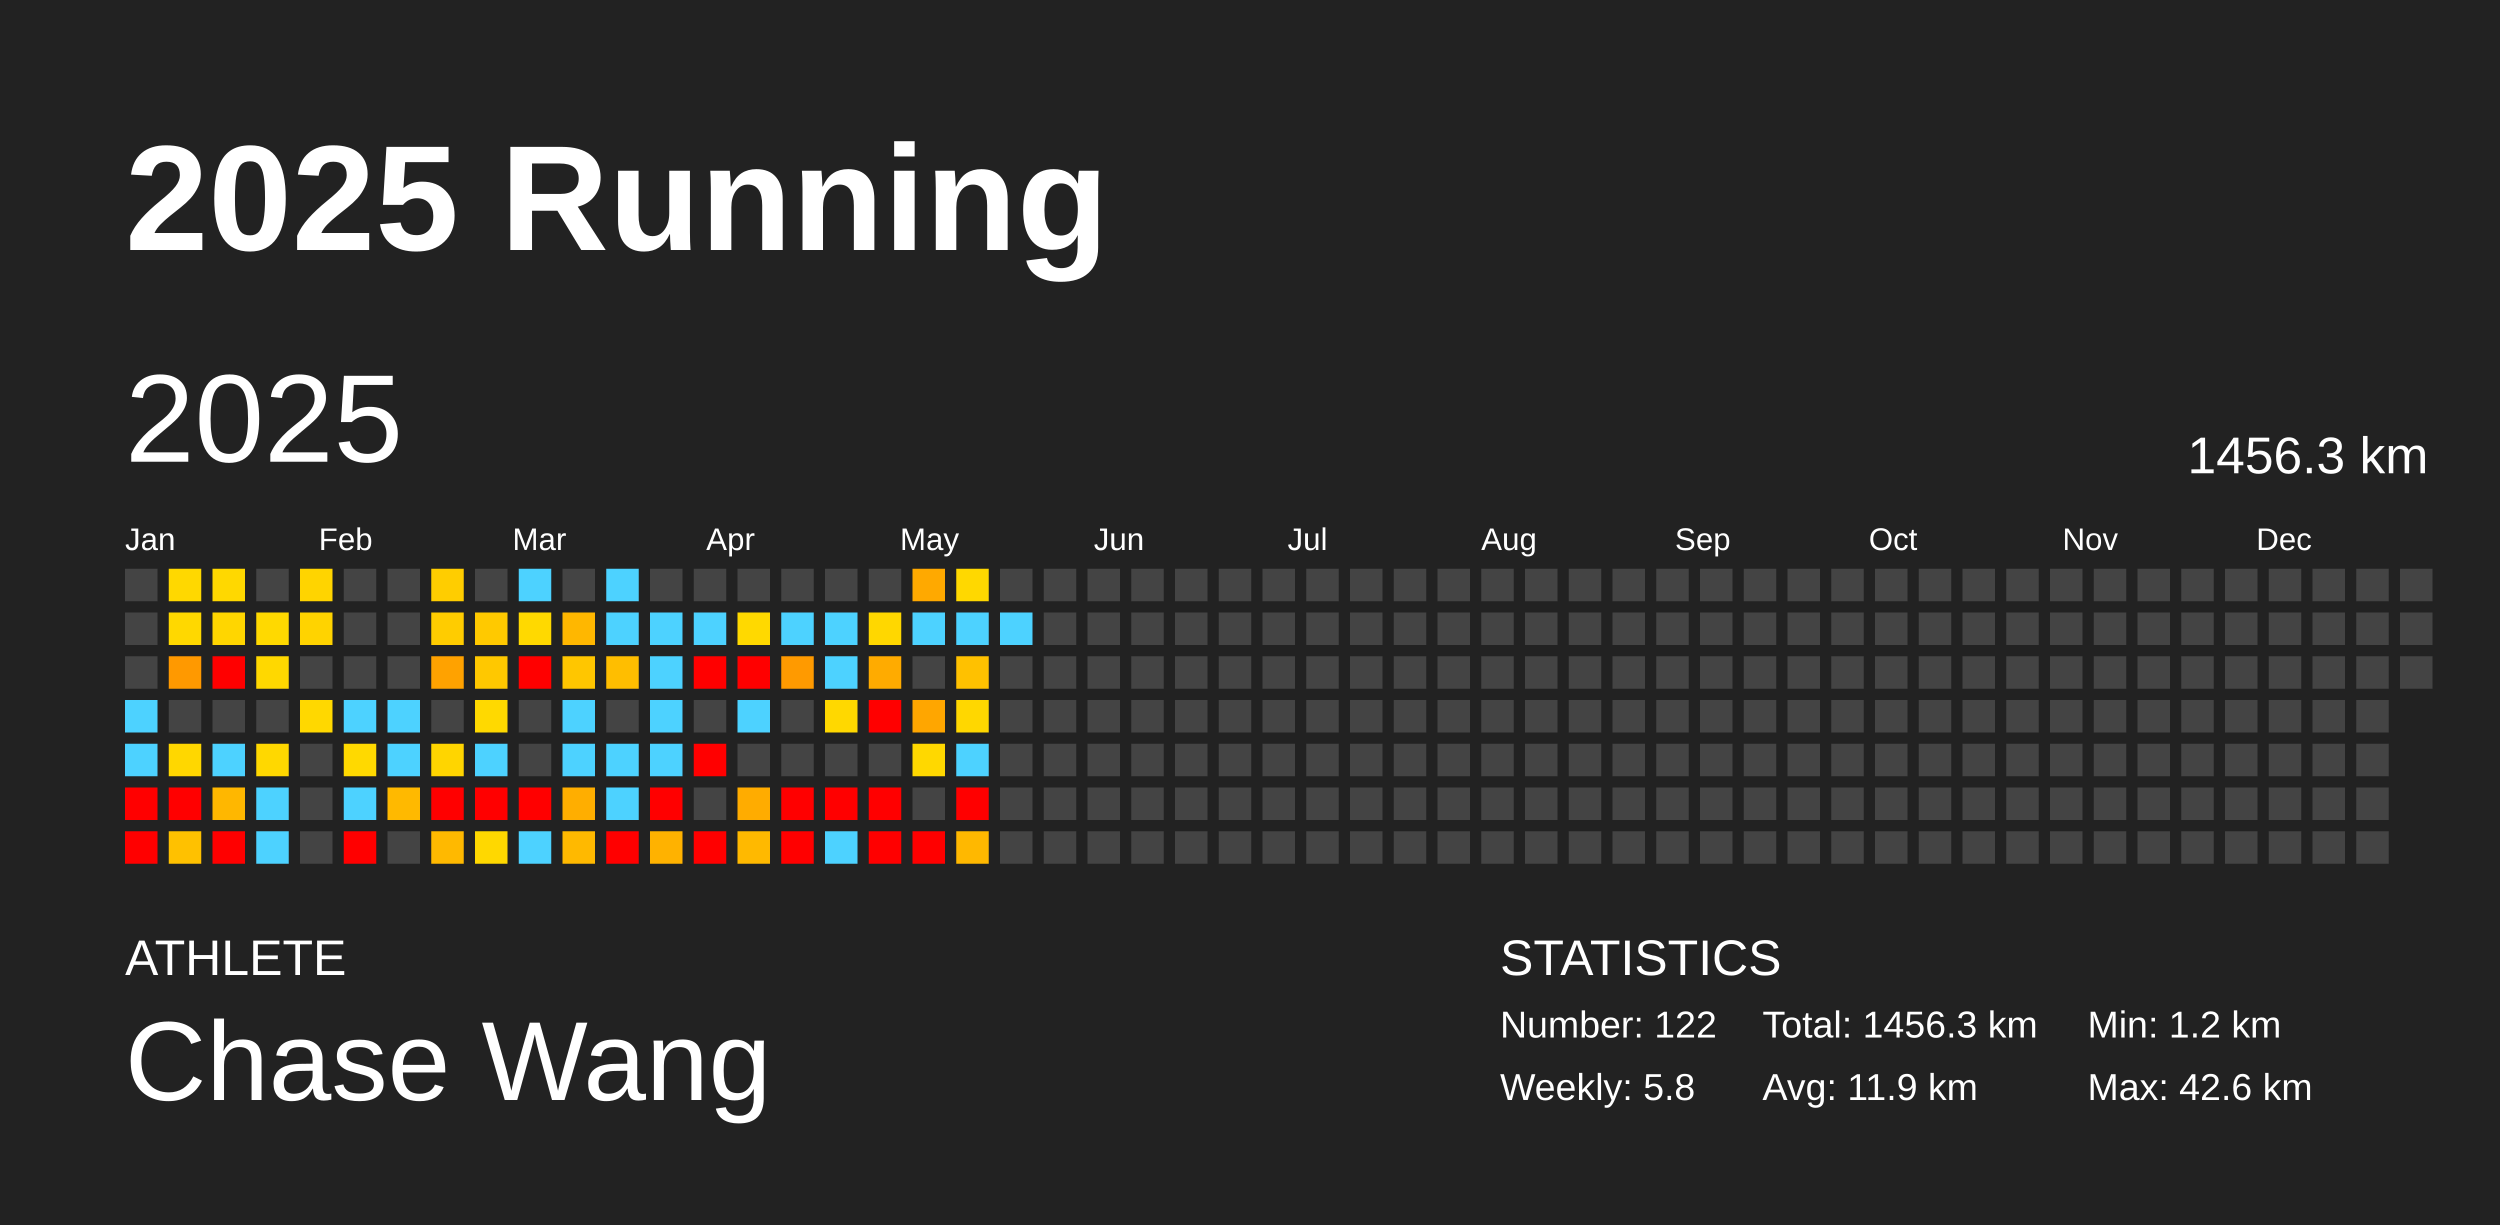
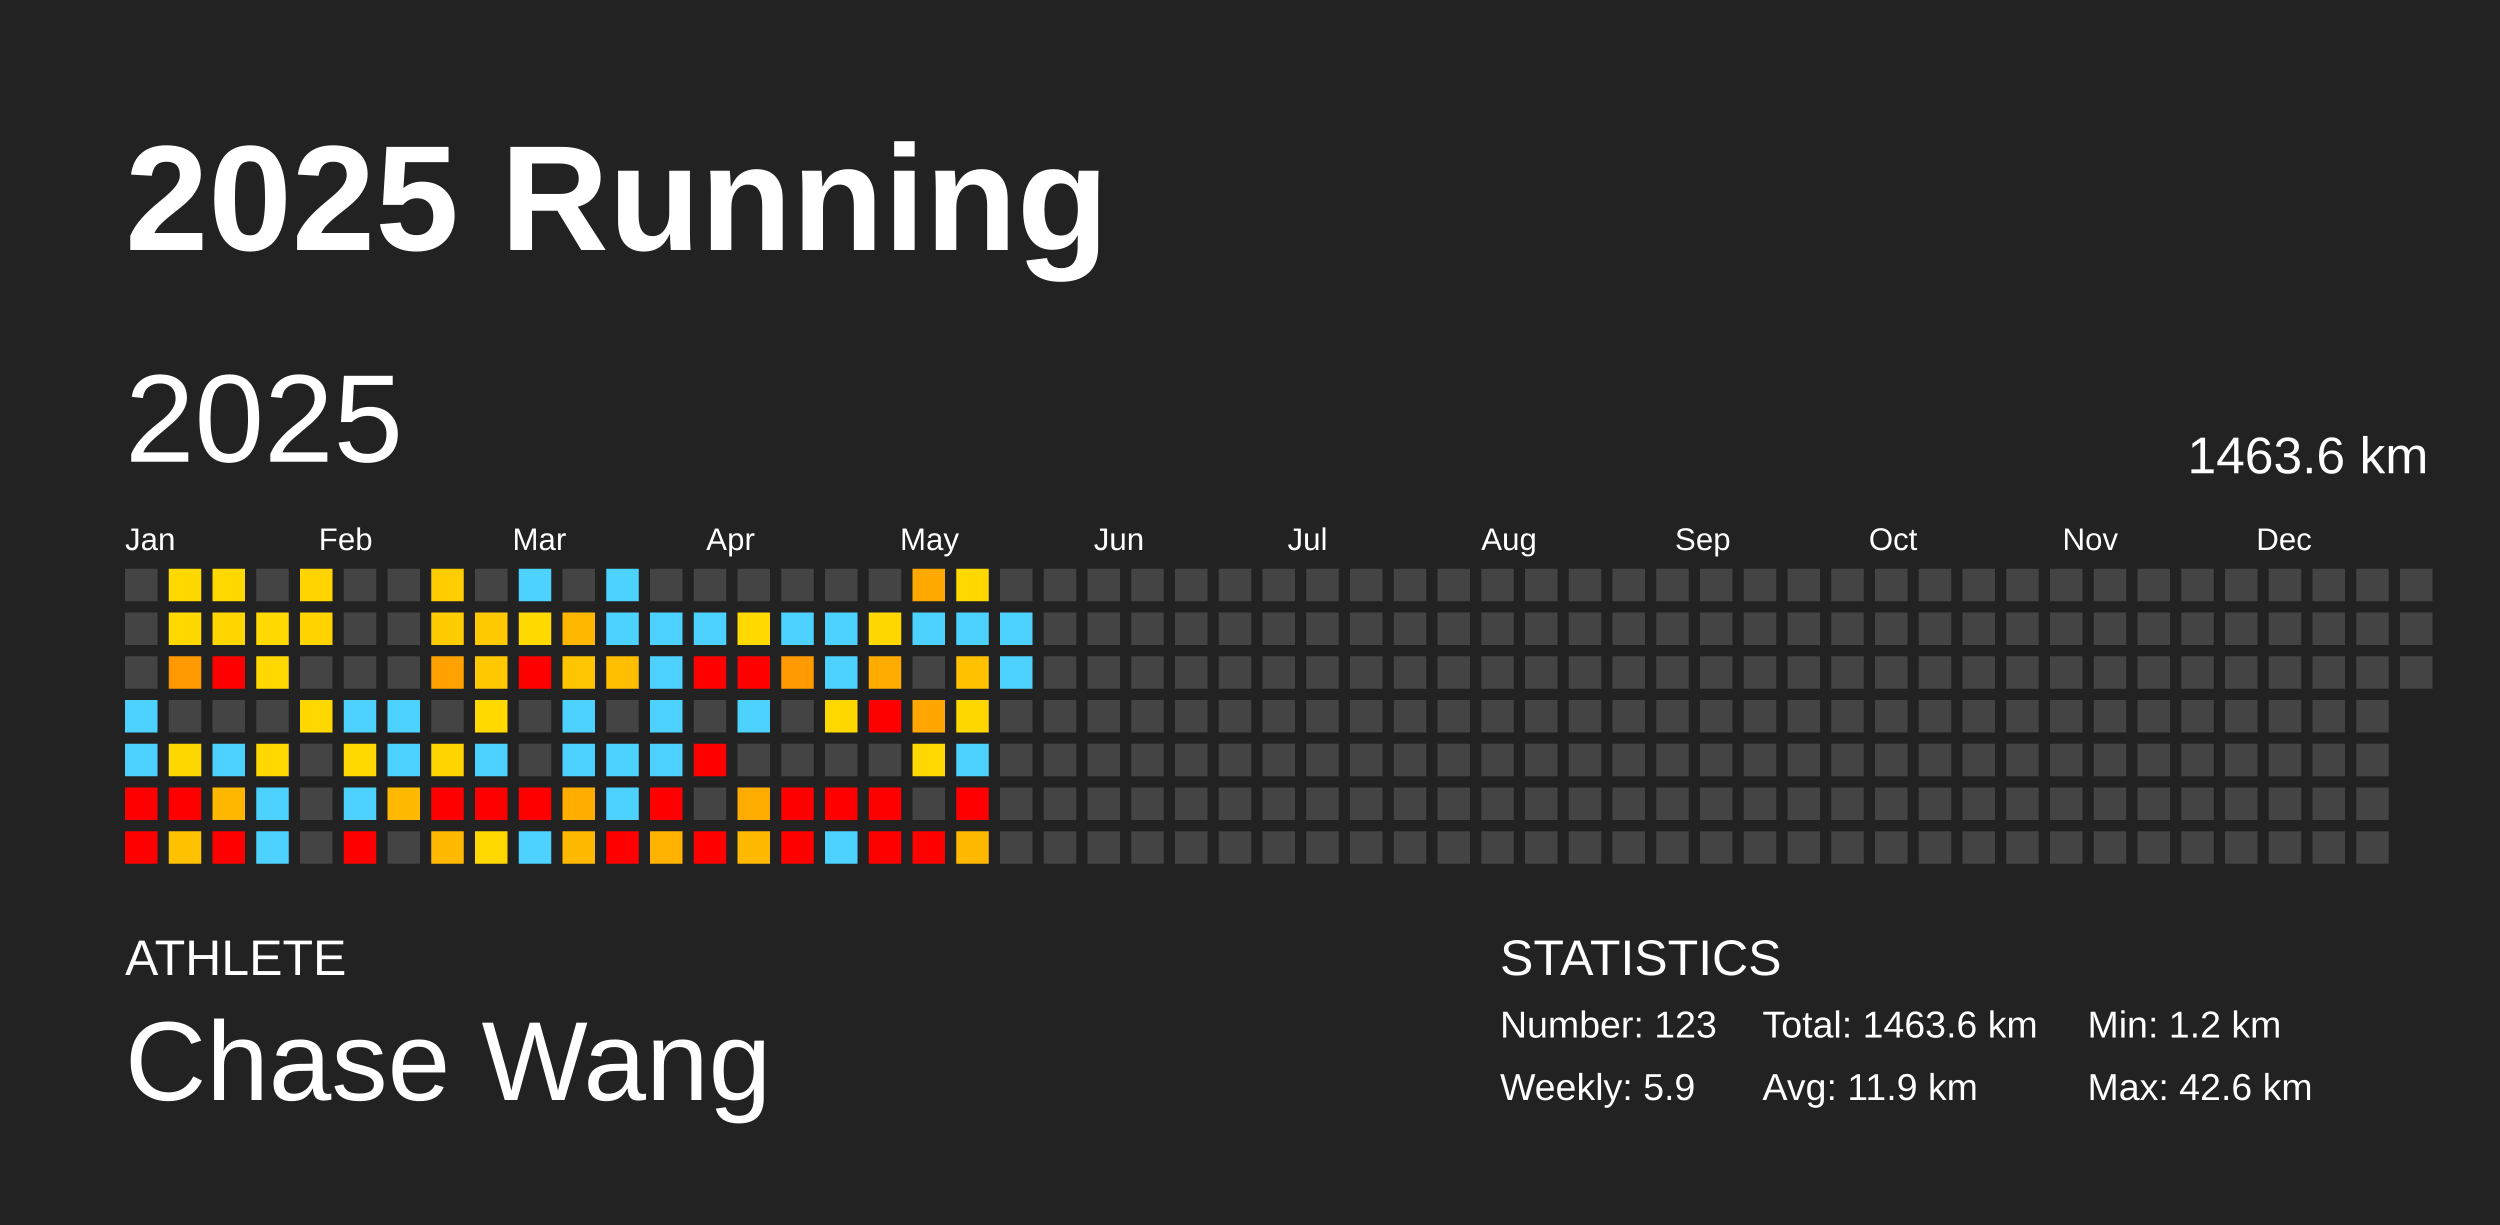
<svg xmlns="http://www.w3.org/2000/svg" baseProfile="full" height="98mm" version="1.1" viewBox="0,0,200,98" width="200mm">
  <defs />
  <rect fill="#222222" height="98" width="200" x="0" y="0" />
  <text fill="#FFFFFF" style="font-size:12px; font-family:Arial; font-weight:bold;" x="10" y="20">2025 Running</text>
  <text fill="#FFFFFF" style="font-size:4px; font-family:Arial" x="10" y="78">ATHLETE</text>
  <text fill="#FFFFFF" style="font-size:9px; font-family:Arial" x="10" y="88">Chase Wang</text>
  <text fill="#FFFFFF" style="font-size:4px; font-family:Arial" x="120" y="78">STATISTICS</text>
-   <text fill="#FFFFFF" style="font-size:3px; font-family:Arial" x="120" y="83">Number: 122</text>
-   <text fill="#FFFFFF" style="font-size:3px; font-family:Arial" x="120" y="88">Weekly: 5.8</text>
-   <text fill="#FFFFFF" style="font-size:3px; font-family:Arial" x="141" y="83">Total: 1456.3 km</text>
+   <text fill="#FFFFFF" style="font-size:3px; font-family:Arial" x="120" y="83">Number: 123</text>
+   <text fill="#FFFFFF" style="font-size:3px; font-family:Arial" x="120" y="88">Weekly: 5.9</text>
+   <text fill="#FFFFFF" style="font-size:3px; font-family:Arial" x="141" y="83">Total: 1463.6 km</text>
  <text fill="#FFFFFF" style="font-size:3px; font-family:Arial" x="141" y="88">Avg: 11.9 km</text>
  <text fill="#FFFFFF" style="font-size:3px; font-family:Arial" x="167" y="83">Min: 1.2 km</text>
  <text fill="#FFFFFF" style="font-size:3px; font-family:Arial" x="167" y="88">Max: 42.6 km</text>
  <text dominant-baseline="hanging" fill="#FFFFFF" style="font-size:10.0px; font-family:Arial;" x="10" y="30">2025</text>
-   <text dominant-baseline="hanging" fill="#FFFFFF" style="font-size:4.125px; font-family:Arial;" x="175" y="35">1456.3 km</text>
+   <text dominant-baseline="hanging" fill="#FFFFFF" style="font-size:4.125px; font-family:Arial;" x="175" y="35">1463.6 km</text>
  <text fill="#FFFFFF" style="font-size:2.5px; font-family:Arial" x="10.0" y="44">Jan</text>
  <text fill="#FFFFFF" style="font-size:2.5px; font-family:Arial" x="25.5" y="44">Feb</text>
  <text fill="#FFFFFF" style="font-size:2.5px; font-family:Arial" x="41.0" y="44">Mar</text>
  <text fill="#FFFFFF" style="font-size:2.5px; font-family:Arial" x="56.5" y="44">Apr</text>
  <text fill="#FFFFFF" style="font-size:2.5px; font-family:Arial" x="72.0" y="44">May</text>
  <text fill="#FFFFFF" style="font-size:2.5px; font-family:Arial" x="87.5" y="44">Jun</text>
  <text fill="#FFFFFF" style="font-size:2.5px; font-family:Arial" x="103.0" y="44">Jul</text>
  <text fill="#FFFFFF" style="font-size:2.5px; font-family:Arial" x="118.5" y="44">Aug</text>
  <text fill="#FFFFFF" style="font-size:2.5px; font-family:Arial" x="134.0" y="44">Sep</text>
  <text fill="#FFFFFF" style="font-size:2.5px; font-family:Arial" x="149.5" y="44">Oct</text>
  <text fill="#FFFFFF" style="font-size:2.5px; font-family:Arial" x="165.0" y="44">Nov</text>
  <text fill="#FFFFFF" style="font-size:2.5px; font-family:Arial" x="180.5" y="44">Dec</text>
  <rect fill="#444444" height="2.6" width="2.6" x="10.0" y="45.5" />
  <rect fill="#444444" height="2.6" width="2.6" x="10.0" y="49.0" />
  <rect fill="#444444" height="2.6" width="2.6" x="10.0" y="52.5" />
  <rect fill="#4dd2ff" height="2.6" width="2.6" x="10.0" y="56.0" />
  <rect fill="#4dd2ff" height="2.6" width="2.6" x="10.0" y="59.5" />
  <rect fill="red" height="2.6" width="2.6" x="10.0" y="63.0" />
  <rect fill="red" height="2.6" width="2.6" x="10.0" y="66.5" />
  <rect fill="#ffd800" height="2.6" width="2.6" x="13.5" y="45.5" />
  <rect fill="#ffd800" height="2.6" width="2.6" x="13.5" y="49.0" />
  <rect fill="#ff9900" height="2.6" width="2.6" x="13.5" y="52.5" />
  <rect fill="#444444" height="2.6" width="2.6" x="13.5" y="56.0" />
  <rect fill="#ffd700" height="2.6" width="2.6" x="13.5" y="59.5" />
  <rect fill="red" height="2.6" width="2.6" x="13.5" y="63.0" />
  <rect fill="#ffc100" height="2.6" width="2.6" x="13.5" y="66.5" />
  <rect fill="#ffd800" height="2.6" width="2.6" x="17.0" y="45.5" />
  <rect fill="#ffd600" height="2.6" width="2.6" x="17.0" y="49.0" />
  <rect fill="red" height="2.6" width="2.6" x="17.0" y="52.5" />
  <rect fill="#444444" height="2.6" width="2.6" x="17.0" y="56.0" />
  <rect fill="#4dd2ff" height="2.6" width="2.6" x="17.0" y="59.5" />
  <rect fill="#ffb700" height="2.6" width="2.6" x="17.0" y="63.0" />
  <rect fill="red" height="2.6" width="2.6" x="17.0" y="66.5" />
  <rect fill="#444444" height="2.6" width="2.6" x="20.5" y="45.5" />
  <rect fill="#ffd900" height="2.6" width="2.6" x="20.5" y="49.0" />
  <rect fill="#ffd800" height="2.6" width="2.6" x="20.5" y="52.5" />
  <rect fill="#444444" height="2.6" width="2.6" x="20.5" y="56.0" />
  <rect fill="#ffd800" height="2.6" width="2.6" x="20.5" y="59.5" />
  <rect fill="#4dd2ff" height="2.6" width="2.6" x="20.5" y="63.0" />
  <rect fill="#4dd2ff" height="2.6" width="2.6" x="20.5" y="66.5" />
  <rect fill="#ffd400" height="2.6" width="2.6" x="24.0" y="45.5" />
  <rect fill="#ffd300" height="2.6" width="2.6" x="24.0" y="49.0" />
  <rect fill="#444444" height="2.6" width="2.6" x="24.0" y="52.5" />
  <rect fill="#ffd800" height="2.6" width="2.6" x="24.0" y="56.0" />
  <rect fill="#444444" height="2.6" width="2.6" x="24.0" y="59.5" />
  <rect fill="#444444" height="2.6" width="2.6" x="24.0" y="63.0" />
  <rect fill="#444444" height="2.6" width="2.6" x="24.0" y="66.5" />
  <rect fill="#444444" height="2.6" width="2.6" x="27.5" y="45.5" />
  <rect fill="#444444" height="2.6" width="2.6" x="27.5" y="49.0" />
  <rect fill="#444444" height="2.6" width="2.6" x="27.5" y="52.5" />
  <rect fill="#4dd2ff" height="2.6" width="2.6" x="27.5" y="56.0" />
  <rect fill="#ffd900" height="2.6" width="2.6" x="27.5" y="59.5" />
  <rect fill="#4dd2ff" height="2.6" width="2.6" x="27.5" y="63.0" />
  <rect fill="red" height="2.6" width="2.6" x="27.5" y="66.5" />
  <rect fill="#444444" height="2.6" width="2.6" x="31.0" y="45.5" />
  <rect fill="#444444" height="2.6" width="2.6" x="31.0" y="49.0" />
  <rect fill="#444444" height="2.6" width="2.6" x="31.0" y="52.5" />
  <rect fill="#4dd2ff" height="2.6" width="2.6" x="31.0" y="56.0" />
  <rect fill="#4dd2ff" height="2.6" width="2.6" x="31.0" y="59.5" />
  <rect fill="#ffb900" height="2.6" width="2.6" x="31.0" y="63.0" />
  <rect fill="#444444" height="2.6" width="2.6" x="31.0" y="66.5" />
  <rect fill="#ffcd00" height="2.6" width="2.6" x="34.5" y="45.5" />
  <rect fill="#ffcc00" height="2.6" width="2.6" x="34.5" y="49.0" />
  <rect fill="#ffa200" height="2.6" width="2.6" x="34.5" y="52.5" />
  <rect fill="#444444" height="2.6" width="2.6" x="34.5" y="56.0" />
  <rect fill="#ffd500" height="2.6" width="2.6" x="34.5" y="59.5" />
  <rect fill="red" height="2.6" width="2.6" x="34.5" y="63.0" />
  <rect fill="#ffb900" height="2.6" width="2.6" x="34.5" y="66.5" />
  <rect fill="#444444" height="2.6" width="2.6" x="38.0" y="45.5" />
  <rect fill="#ffc900" height="2.6" width="2.6" x="38.0" y="49.0" />
  <rect fill="#ffc800" height="2.6" width="2.6" x="38.0" y="52.5" />
  <rect fill="#ffd900" height="2.6" width="2.6" x="38.0" y="56.0" />
  <rect fill="#4dd2ff" height="2.6" width="2.6" x="38.0" y="59.5" />
  <rect fill="red" height="2.6" width="2.6" x="38.0" y="63.0" />
  <rect fill="#ffd800" height="2.6" width="2.6" x="38.0" y="66.5" />
  <rect fill="#4dd2ff" height="2.6" width="2.6" x="41.5" y="45.5" />
  <rect fill="#ffd900" height="2.6" width="2.6" x="41.5" y="49.0" />
  <rect fill="red" height="2.6" width="2.6" x="41.5" y="52.5" />
  <rect fill="#444444" height="2.6" width="2.6" x="41.5" y="56.0" />
  <rect fill="#444444" height="2.6" width="2.6" x="41.5" y="59.5" />
  <rect fill="red" height="2.6" width="2.6" x="41.5" y="63.0" />
  <rect fill="#4dd2ff" height="2.6" width="2.6" x="41.5" y="66.5" />
  <rect fill="#444444" height="2.6" width="2.6" x="45.0" y="45.5" />
  <rect fill="#ffb700" height="2.6" width="2.6" x="45.0" y="49.0" />
  <rect fill="#ffc600" height="2.6" width="2.6" x="45.0" y="52.5" />
  <rect fill="#4dd2ff" height="2.6" width="2.6" x="45.0" y="56.0" />
  <rect fill="#4dd2ff" height="2.6" width="2.6" x="45.0" y="59.5" />
  <rect fill="#ffae00" height="2.6" width="2.6" x="45.0" y="63.0" />
  <rect fill="#ffb900" height="2.6" width="2.6" x="45.0" y="66.5" />
  <rect fill="#4dd2ff" height="2.6" width="2.6" x="48.5" y="45.5" />
  <rect fill="#4dd2ff" height="2.6" width="2.6" x="48.5" y="49.0" />
  <rect fill="#ffbe00" height="2.6" width="2.6" x="48.5" y="52.5" />
  <rect fill="#444444" height="2.6" width="2.6" x="48.5" y="56.0" />
  <rect fill="#4dd2ff" height="2.6" width="2.6" x="48.5" y="59.5" />
  <rect fill="#4dd2ff" height="2.6" width="2.6" x="48.5" y="63.0" />
  <rect fill="red" height="2.6" width="2.6" x="48.5" y="66.5" />
  <rect fill="#444444" height="2.6" width="2.6" x="52.0" y="45.5" />
  <rect fill="#4dd2ff" height="2.6" width="2.6" x="52.0" y="49.0" />
  <rect fill="#4dd2ff" height="2.6" width="2.6" x="52.0" y="52.5" />
  <rect fill="#4dd2ff" height="2.6" width="2.6" x="52.0" y="56.0" />
  <rect fill="#4dd2ff" height="2.6" width="2.6" x="52.0" y="59.5" />
  <rect fill="red" height="2.6" width="2.6" x="52.0" y="63.0" />
  <rect fill="#ffb200" height="2.6" width="2.6" x="52.0" y="66.5" />
  <rect fill="#444444" height="2.6" width="2.6" x="55.5" y="45.5" />
  <rect fill="#4dd2ff" height="2.6" width="2.6" x="55.5" y="49.0" />
  <rect fill="red" height="2.6" width="2.6" x="55.5" y="52.5" />
  <rect fill="#444444" height="2.6" width="2.6" x="55.5" y="56.0" />
  <rect fill="red" height="2.6" width="2.6" x="55.5" y="59.5" />
  <rect fill="#444444" height="2.6" width="2.6" x="55.5" y="63.0" />
  <rect fill="red" height="2.6" width="2.6" x="55.5" y="66.5" />
  <rect fill="#444444" height="2.6" width="2.6" x="59.0" y="45.5" />
  <rect fill="#ffd900" height="2.6" width="2.6" x="59.0" y="49.0" />
  <rect fill="red" height="2.6" width="2.6" x="59.0" y="52.5" />
  <rect fill="#4dd2ff" height="2.6" width="2.6" x="59.0" y="56.0" />
  <rect fill="#444444" height="2.6" width="2.6" x="59.0" y="59.5" />
  <rect fill="#ffac00" height="2.6" width="2.6" x="59.0" y="63.0" />
  <rect fill="#ffb900" height="2.6" width="2.6" x="59.0" y="66.5" />
  <rect fill="#444444" height="2.6" width="2.6" x="62.5" y="45.5" />
  <rect fill="#4dd2ff" height="2.6" width="2.6" x="62.5" y="49.0" />
  <rect fill="#ff9a00" height="2.6" width="2.6" x="62.5" y="52.5" />
  <rect fill="#444444" height="2.6" width="2.6" x="62.5" y="56.0" />
  <rect fill="#444444" height="2.6" width="2.6" x="62.5" y="59.5" />
  <rect fill="red" height="2.6" width="2.6" x="62.5" y="63.0" />
  <rect fill="red" height="2.6" width="2.6" x="62.5" y="66.5" />
  <rect fill="#444444" height="2.6" width="2.6" x="66.0" y="45.5" />
  <rect fill="#4dd2ff" height="2.6" width="2.6" x="66.0" y="49.0" />
  <rect fill="#4dd2ff" height="2.6" width="2.6" x="66.0" y="52.5" />
  <rect fill="#ffd800" height="2.6" width="2.6" x="66.0" y="56.0" />
  <rect fill="#444444" height="2.6" width="2.6" x="66.0" y="59.5" />
  <rect fill="red" height="2.6" width="2.6" x="66.0" y="63.0" />
  <rect fill="#4dd2ff" height="2.6" width="2.6" x="66.0" y="66.5" />
  <rect fill="#444444" height="2.6" width="2.6" x="69.5" y="45.5" />
  <rect fill="#ffd700" height="2.6" width="2.6" x="69.5" y="49.0" />
  <rect fill="#ffab00" height="2.6" width="2.6" x="69.5" y="52.5" />
  <rect fill="red" height="2.6" width="2.6" x="69.5" y="56.0" />
  <rect fill="#444444" height="2.6" width="2.6" x="69.5" y="59.5" />
  <rect fill="red" height="2.6" width="2.6" x="69.5" y="63.0" />
  <rect fill="red" height="2.6" width="2.6" x="69.5" y="66.5" />
  <rect fill="#ffa900" height="2.6" width="2.6" x="73.0" y="45.5" />
  <rect fill="#4dd2ff" height="2.6" width="2.6" x="73.0" y="49.0" />
  <rect fill="#444444" height="2.6" width="2.6" x="73.0" y="52.5" />
  <rect fill="#ffa600" height="2.6" width="2.6" x="73.0" y="56.0" />
  <rect fill="#ffd800" height="2.6" width="2.6" x="73.0" y="59.5" />
  <rect fill="#444444" height="2.6" width="2.6" x="73.0" y="63.0" />
  <rect fill="red" height="2.6" width="2.6" x="73.0" y="66.5" />
  <rect fill="#ffd800" height="2.6" width="2.6" x="76.5" y="45.5" />
  <rect fill="#4dd2ff" height="2.6" width="2.6" x="76.5" y="49.0" />
  <rect fill="#ffc100" height="2.6" width="2.6" x="76.5" y="52.5" />
  <rect fill="#ffd700" height="2.6" width="2.6" x="76.5" y="56.0" />
  <rect fill="#4dd2ff" height="2.6" width="2.6" x="76.5" y="59.5" />
  <rect fill="red" height="2.6" width="2.6" x="76.5" y="63.0" />
  <rect fill="#ffb800" height="2.6" width="2.6" x="76.5" y="66.5" />
  <rect fill="#444444" height="2.6" width="2.6" x="80.0" y="45.5" />
  <rect fill="#4dd2ff" height="2.6" width="2.6" x="80.0" y="49.0" />
-   <rect fill="#444444" height="2.6" width="2.6" x="80.0" y="52.5" />
+   <rect fill="#4dd2ff" height="2.6" width="2.6" x="80.0" y="52.5" />
  <rect fill="#444444" height="2.6" width="2.6" x="80.0" y="56.0" />
  <rect fill="#444444" height="2.6" width="2.6" x="80.0" y="59.5" />
  <rect fill="#444444" height="2.6" width="2.6" x="80.0" y="63.0" />
  <rect fill="#444444" height="2.6" width="2.6" x="80.0" y="66.5" />
  <rect fill="#444444" height="2.6" width="2.6" x="83.5" y="45.5" />
  <rect fill="#444444" height="2.6" width="2.6" x="83.5" y="49.0" />
  <rect fill="#444444" height="2.6" width="2.6" x="83.5" y="52.5" />
  <rect fill="#444444" height="2.6" width="2.6" x="83.5" y="56.0" />
  <rect fill="#444444" height="2.6" width="2.6" x="83.5" y="59.5" />
  <rect fill="#444444" height="2.6" width="2.6" x="83.5" y="63.0" />
  <rect fill="#444444" height="2.6" width="2.6" x="83.5" y="66.5" />
  <rect fill="#444444" height="2.6" width="2.6" x="87.0" y="45.5" />
  <rect fill="#444444" height="2.6" width="2.6" x="87.0" y="49.0" />
  <rect fill="#444444" height="2.6" width="2.6" x="87.0" y="52.5" />
  <rect fill="#444444" height="2.6" width="2.6" x="87.0" y="56.0" />
  <rect fill="#444444" height="2.6" width="2.6" x="87.0" y="59.5" />
  <rect fill="#444444" height="2.6" width="2.6" x="87.0" y="63.0" />
  <rect fill="#444444" height="2.6" width="2.6" x="87.0" y="66.5" />
  <rect fill="#444444" height="2.6" width="2.6" x="90.5" y="45.5" />
  <rect fill="#444444" height="2.6" width="2.6" x="90.5" y="49.0" />
  <rect fill="#444444" height="2.6" width="2.6" x="90.5" y="52.5" />
  <rect fill="#444444" height="2.6" width="2.6" x="90.5" y="56.0" />
  <rect fill="#444444" height="2.6" width="2.6" x="90.5" y="59.5" />
  <rect fill="#444444" height="2.6" width="2.6" x="90.5" y="63.0" />
  <rect fill="#444444" height="2.6" width="2.6" x="90.5" y="66.5" />
  <rect fill="#444444" height="2.6" width="2.6" x="94.0" y="45.5" />
  <rect fill="#444444" height="2.6" width="2.6" x="94.0" y="49.0" />
  <rect fill="#444444" height="2.6" width="2.6" x="94.0" y="52.5" />
  <rect fill="#444444" height="2.6" width="2.6" x="94.0" y="56.0" />
  <rect fill="#444444" height="2.6" width="2.6" x="94.0" y="59.5" />
  <rect fill="#444444" height="2.6" width="2.6" x="94.0" y="63.0" />
  <rect fill="#444444" height="2.6" width="2.6" x="94.0" y="66.5" />
  <rect fill="#444444" height="2.6" width="2.6" x="97.5" y="45.5" />
  <rect fill="#444444" height="2.6" width="2.6" x="97.5" y="49.0" />
  <rect fill="#444444" height="2.6" width="2.6" x="97.5" y="52.5" />
  <rect fill="#444444" height="2.6" width="2.6" x="97.5" y="56.0" />
  <rect fill="#444444" height="2.6" width="2.6" x="97.5" y="59.5" />
  <rect fill="#444444" height="2.6" width="2.6" x="97.5" y="63.0" />
  <rect fill="#444444" height="2.6" width="2.6" x="97.5" y="66.5" />
  <rect fill="#444444" height="2.6" width="2.6" x="101.0" y="45.5" />
  <rect fill="#444444" height="2.6" width="2.6" x="101.0" y="49.0" />
  <rect fill="#444444" height="2.6" width="2.6" x="101.0" y="52.5" />
  <rect fill="#444444" height="2.6" width="2.6" x="101.0" y="56.0" />
  <rect fill="#444444" height="2.6" width="2.6" x="101.0" y="59.5" />
  <rect fill="#444444" height="2.6" width="2.6" x="101.0" y="63.0" />
  <rect fill="#444444" height="2.6" width="2.6" x="101.0" y="66.5" />
  <rect fill="#444444" height="2.6" width="2.6" x="104.5" y="45.5" />
  <rect fill="#444444" height="2.6" width="2.6" x="104.5" y="49.0" />
  <rect fill="#444444" height="2.6" width="2.6" x="104.5" y="52.5" />
  <rect fill="#444444" height="2.6" width="2.6" x="104.5" y="56.0" />
  <rect fill="#444444" height="2.6" width="2.6" x="104.5" y="59.5" />
  <rect fill="#444444" height="2.6" width="2.6" x="104.5" y="63.0" />
  <rect fill="#444444" height="2.6" width="2.6" x="104.5" y="66.5" />
  <rect fill="#444444" height="2.6" width="2.6" x="108.0" y="45.5" />
  <rect fill="#444444" height="2.6" width="2.6" x="108.0" y="49.0" />
  <rect fill="#444444" height="2.6" width="2.6" x="108.0" y="52.5" />
  <rect fill="#444444" height="2.6" width="2.6" x="108.0" y="56.0" />
  <rect fill="#444444" height="2.6" width="2.6" x="108.0" y="59.5" />
  <rect fill="#444444" height="2.6" width="2.6" x="108.0" y="63.0" />
  <rect fill="#444444" height="2.6" width="2.6" x="108.0" y="66.5" />
  <rect fill="#444444" height="2.6" width="2.6" x="111.5" y="45.5" />
  <rect fill="#444444" height="2.6" width="2.6" x="111.5" y="49.0" />
  <rect fill="#444444" height="2.6" width="2.6" x="111.5" y="52.5" />
  <rect fill="#444444" height="2.6" width="2.6" x="111.5" y="56.0" />
  <rect fill="#444444" height="2.6" width="2.6" x="111.5" y="59.5" />
  <rect fill="#444444" height="2.6" width="2.6" x="111.5" y="63.0" />
  <rect fill="#444444" height="2.6" width="2.6" x="111.5" y="66.5" />
  <rect fill="#444444" height="2.6" width="2.6" x="115.0" y="45.5" />
  <rect fill="#444444" height="2.6" width="2.6" x="115.0" y="49.0" />
  <rect fill="#444444" height="2.6" width="2.6" x="115.0" y="52.5" />
  <rect fill="#444444" height="2.6" width="2.6" x="115.0" y="56.0" />
  <rect fill="#444444" height="2.6" width="2.6" x="115.0" y="59.5" />
  <rect fill="#444444" height="2.6" width="2.6" x="115.0" y="63.0" />
  <rect fill="#444444" height="2.6" width="2.6" x="115.0" y="66.5" />
  <rect fill="#444444" height="2.6" width="2.6" x="118.5" y="45.5" />
  <rect fill="#444444" height="2.6" width="2.6" x="118.5" y="49.0" />
  <rect fill="#444444" height="2.6" width="2.6" x="118.5" y="52.5" />
  <rect fill="#444444" height="2.6" width="2.6" x="118.5" y="56.0" />
  <rect fill="#444444" height="2.6" width="2.6" x="118.5" y="59.5" />
  <rect fill="#444444" height="2.6" width="2.6" x="118.5" y="63.0" />
  <rect fill="#444444" height="2.6" width="2.6" x="118.5" y="66.5" />
  <rect fill="#444444" height="2.6" width="2.6" x="122.0" y="45.5" />
  <rect fill="#444444" height="2.6" width="2.6" x="122.0" y="49.0" />
  <rect fill="#444444" height="2.6" width="2.6" x="122.0" y="52.5" />
  <rect fill="#444444" height="2.6" width="2.6" x="122.0" y="56.0" />
  <rect fill="#444444" height="2.6" width="2.6" x="122.0" y="59.5" />
  <rect fill="#444444" height="2.6" width="2.6" x="122.0" y="63.0" />
  <rect fill="#444444" height="2.6" width="2.6" x="122.0" y="66.5" />
  <rect fill="#444444" height="2.6" width="2.6" x="125.5" y="45.5" />
  <rect fill="#444444" height="2.6" width="2.6" x="125.5" y="49.0" />
  <rect fill="#444444" height="2.6" width="2.6" x="125.5" y="52.5" />
  <rect fill="#444444" height="2.6" width="2.6" x="125.5" y="56.0" />
  <rect fill="#444444" height="2.6" width="2.6" x="125.5" y="59.5" />
  <rect fill="#444444" height="2.6" width="2.6" x="125.5" y="63.0" />
  <rect fill="#444444" height="2.6" width="2.6" x="125.5" y="66.5" />
  <rect fill="#444444" height="2.6" width="2.6" x="129.0" y="45.5" />
  <rect fill="#444444" height="2.6" width="2.6" x="129.0" y="49.0" />
  <rect fill="#444444" height="2.6" width="2.6" x="129.0" y="52.5" />
  <rect fill="#444444" height="2.6" width="2.6" x="129.0" y="56.0" />
  <rect fill="#444444" height="2.6" width="2.6" x="129.0" y="59.5" />
  <rect fill="#444444" height="2.6" width="2.6" x="129.0" y="63.0" />
  <rect fill="#444444" height="2.6" width="2.6" x="129.0" y="66.5" />
  <rect fill="#444444" height="2.6" width="2.6" x="132.5" y="45.5" />
  <rect fill="#444444" height="2.6" width="2.6" x="132.5" y="49.0" />
  <rect fill="#444444" height="2.6" width="2.6" x="132.5" y="52.5" />
  <rect fill="#444444" height="2.6" width="2.6" x="132.5" y="56.0" />
  <rect fill="#444444" height="2.6" width="2.6" x="132.5" y="59.5" />
  <rect fill="#444444" height="2.6" width="2.6" x="132.5" y="63.0" />
  <rect fill="#444444" height="2.6" width="2.6" x="132.5" y="66.5" />
  <rect fill="#444444" height="2.6" width="2.6" x="136.0" y="45.5" />
  <rect fill="#444444" height="2.6" width="2.6" x="136.0" y="49.0" />
  <rect fill="#444444" height="2.6" width="2.6" x="136.0" y="52.5" />
  <rect fill="#444444" height="2.6" width="2.6" x="136.0" y="56.0" />
  <rect fill="#444444" height="2.6" width="2.6" x="136.0" y="59.5" />
  <rect fill="#444444" height="2.6" width="2.6" x="136.0" y="63.0" />
  <rect fill="#444444" height="2.6" width="2.6" x="136.0" y="66.5" />
  <rect fill="#444444" height="2.6" width="2.6" x="139.5" y="45.5" />
  <rect fill="#444444" height="2.6" width="2.6" x="139.5" y="49.0" />
  <rect fill="#444444" height="2.6" width="2.6" x="139.5" y="52.5" />
  <rect fill="#444444" height="2.6" width="2.6" x="139.5" y="56.0" />
  <rect fill="#444444" height="2.6" width="2.6" x="139.5" y="59.5" />
  <rect fill="#444444" height="2.6" width="2.6" x="139.5" y="63.0" />
  <rect fill="#444444" height="2.6" width="2.6" x="139.5" y="66.5" />
  <rect fill="#444444" height="2.6" width="2.6" x="143.0" y="45.5" />
  <rect fill="#444444" height="2.6" width="2.6" x="143.0" y="49.0" />
  <rect fill="#444444" height="2.6" width="2.6" x="143.0" y="52.5" />
  <rect fill="#444444" height="2.6" width="2.6" x="143.0" y="56.0" />
  <rect fill="#444444" height="2.6" width="2.6" x="143.0" y="59.5" />
  <rect fill="#444444" height="2.6" width="2.6" x="143.0" y="63.0" />
  <rect fill="#444444" height="2.6" width="2.6" x="143.0" y="66.5" />
  <rect fill="#444444" height="2.6" width="2.6" x="146.5" y="45.5" />
  <rect fill="#444444" height="2.6" width="2.6" x="146.5" y="49.0" />
  <rect fill="#444444" height="2.6" width="2.6" x="146.5" y="52.5" />
  <rect fill="#444444" height="2.6" width="2.6" x="146.5" y="56.0" />
  <rect fill="#444444" height="2.6" width="2.6" x="146.5" y="59.5" />
  <rect fill="#444444" height="2.6" width="2.6" x="146.5" y="63.0" />
  <rect fill="#444444" height="2.6" width="2.6" x="146.5" y="66.5" />
  <rect fill="#444444" height="2.6" width="2.6" x="150.0" y="45.5" />
  <rect fill="#444444" height="2.6" width="2.6" x="150.0" y="49.0" />
  <rect fill="#444444" height="2.6" width="2.6" x="150.0" y="52.5" />
  <rect fill="#444444" height="2.6" width="2.6" x="150.0" y="56.0" />
  <rect fill="#444444" height="2.6" width="2.6" x="150.0" y="59.5" />
  <rect fill="#444444" height="2.6" width="2.6" x="150.0" y="63.0" />
  <rect fill="#444444" height="2.6" width="2.6" x="150.0" y="66.5" />
  <rect fill="#444444" height="2.6" width="2.6" x="153.5" y="45.5" />
  <rect fill="#444444" height="2.6" width="2.6" x="153.5" y="49.0" />
  <rect fill="#444444" height="2.6" width="2.6" x="153.5" y="52.5" />
  <rect fill="#444444" height="2.6" width="2.6" x="153.5" y="56.0" />
  <rect fill="#444444" height="2.6" width="2.6" x="153.5" y="59.5" />
  <rect fill="#444444" height="2.6" width="2.6" x="153.5" y="63.0" />
  <rect fill="#444444" height="2.6" width="2.6" x="153.5" y="66.5" />
  <rect fill="#444444" height="2.6" width="2.6" x="157.0" y="45.5" />
  <rect fill="#444444" height="2.6" width="2.6" x="157.0" y="49.0" />
  <rect fill="#444444" height="2.6" width="2.6" x="157.0" y="52.5" />
  <rect fill="#444444" height="2.6" width="2.6" x="157.0" y="56.0" />
  <rect fill="#444444" height="2.6" width="2.6" x="157.0" y="59.5" />
  <rect fill="#444444" height="2.6" width="2.6" x="157.0" y="63.0" />
  <rect fill="#444444" height="2.6" width="2.6" x="157.0" y="66.5" />
  <rect fill="#444444" height="2.6" width="2.6" x="160.5" y="45.5" />
  <rect fill="#444444" height="2.6" width="2.6" x="160.5" y="49.0" />
  <rect fill="#444444" height="2.6" width="2.6" x="160.5" y="52.5" />
  <rect fill="#444444" height="2.6" width="2.6" x="160.5" y="56.0" />
  <rect fill="#444444" height="2.6" width="2.6" x="160.5" y="59.5" />
  <rect fill="#444444" height="2.6" width="2.6" x="160.5" y="63.0" />
  <rect fill="#444444" height="2.6" width="2.6" x="160.5" y="66.5" />
  <rect fill="#444444" height="2.6" width="2.6" x="164.0" y="45.5" />
  <rect fill="#444444" height="2.6" width="2.6" x="164.0" y="49.0" />
  <rect fill="#444444" height="2.6" width="2.6" x="164.0" y="52.5" />
  <rect fill="#444444" height="2.6" width="2.6" x="164.0" y="56.0" />
  <rect fill="#444444" height="2.6" width="2.6" x="164.0" y="59.5" />
  <rect fill="#444444" height="2.6" width="2.6" x="164.0" y="63.0" />
  <rect fill="#444444" height="2.6" width="2.6" x="164.0" y="66.5" />
  <rect fill="#444444" height="2.6" width="2.6" x="167.5" y="45.5" />
  <rect fill="#444444" height="2.6" width="2.6" x="167.5" y="49.0" />
  <rect fill="#444444" height="2.6" width="2.6" x="167.5" y="52.5" />
  <rect fill="#444444" height="2.6" width="2.6" x="167.5" y="56.0" />
  <rect fill="#444444" height="2.6" width="2.6" x="167.5" y="59.5" />
  <rect fill="#444444" height="2.6" width="2.6" x="167.5" y="63.0" />
  <rect fill="#444444" height="2.6" width="2.6" x="167.5" y="66.5" />
  <rect fill="#444444" height="2.6" width="2.6" x="171.0" y="45.5" />
  <rect fill="#444444" height="2.6" width="2.6" x="171.0" y="49.0" />
  <rect fill="#444444" height="2.6" width="2.6" x="171.0" y="52.5" />
  <rect fill="#444444" height="2.6" width="2.6" x="171.0" y="56.0" />
  <rect fill="#444444" height="2.6" width="2.6" x="171.0" y="59.5" />
  <rect fill="#444444" height="2.6" width="2.6" x="171.0" y="63.0" />
  <rect fill="#444444" height="2.6" width="2.6" x="171.0" y="66.5" />
  <rect fill="#444444" height="2.6" width="2.6" x="174.5" y="45.5" />
  <rect fill="#444444" height="2.6" width="2.6" x="174.5" y="49.0" />
  <rect fill="#444444" height="2.6" width="2.6" x="174.5" y="52.5" />
  <rect fill="#444444" height="2.6" width="2.6" x="174.5" y="56.0" />
  <rect fill="#444444" height="2.6" width="2.6" x="174.5" y="59.5" />
  <rect fill="#444444" height="2.6" width="2.6" x="174.5" y="63.0" />
  <rect fill="#444444" height="2.6" width="2.6" x="174.5" y="66.5" />
  <rect fill="#444444" height="2.6" width="2.6" x="178.0" y="45.5" />
  <rect fill="#444444" height="2.6" width="2.6" x="178.0" y="49.0" />
  <rect fill="#444444" height="2.6" width="2.6" x="178.0" y="52.5" />
  <rect fill="#444444" height="2.6" width="2.6" x="178.0" y="56.0" />
  <rect fill="#444444" height="2.6" width="2.6" x="178.0" y="59.5" />
  <rect fill="#444444" height="2.6" width="2.6" x="178.0" y="63.0" />
  <rect fill="#444444" height="2.6" width="2.6" x="178.0" y="66.5" />
  <rect fill="#444444" height="2.6" width="2.6" x="181.5" y="45.5" />
  <rect fill="#444444" height="2.6" width="2.6" x="181.5" y="49.0" />
  <rect fill="#444444" height="2.6" width="2.6" x="181.5" y="52.5" />
  <rect fill="#444444" height="2.6" width="2.6" x="181.5" y="56.0" />
  <rect fill="#444444" height="2.6" width="2.6" x="181.5" y="59.5" />
  <rect fill="#444444" height="2.6" width="2.6" x="181.5" y="63.0" />
  <rect fill="#444444" height="2.6" width="2.6" x="181.5" y="66.5" />
  <rect fill="#444444" height="2.6" width="2.6" x="185.0" y="45.5" />
  <rect fill="#444444" height="2.6" width="2.6" x="185.0" y="49.0" />
  <rect fill="#444444" height="2.6" width="2.6" x="185.0" y="52.5" />
  <rect fill="#444444" height="2.6" width="2.6" x="185.0" y="56.0" />
  <rect fill="#444444" height="2.6" width="2.6" x="185.0" y="59.5" />
  <rect fill="#444444" height="2.6" width="2.6" x="185.0" y="63.0" />
  <rect fill="#444444" height="2.6" width="2.6" x="185.0" y="66.5" />
  <rect fill="#444444" height="2.6" width="2.6" x="188.5" y="45.5" />
  <rect fill="#444444" height="2.6" width="2.6" x="188.5" y="49.0" />
  <rect fill="#444444" height="2.6" width="2.6" x="188.5" y="52.5" />
  <rect fill="#444444" height="2.6" width="2.6" x="188.5" y="56.0" />
  <rect fill="#444444" height="2.6" width="2.6" x="188.5" y="59.5" />
  <rect fill="#444444" height="2.6" width="2.6" x="188.5" y="63.0" />
  <rect fill="#444444" height="2.6" width="2.6" x="188.5" y="66.5" />
  <rect fill="#444444" height="2.6" width="2.6" x="192.0" y="45.5" />
  <rect fill="#444444" height="2.6" width="2.6" x="192.0" y="49.0" />
  <rect fill="#444444" height="2.6" width="2.6" x="192.0" y="52.5" />
</svg>
